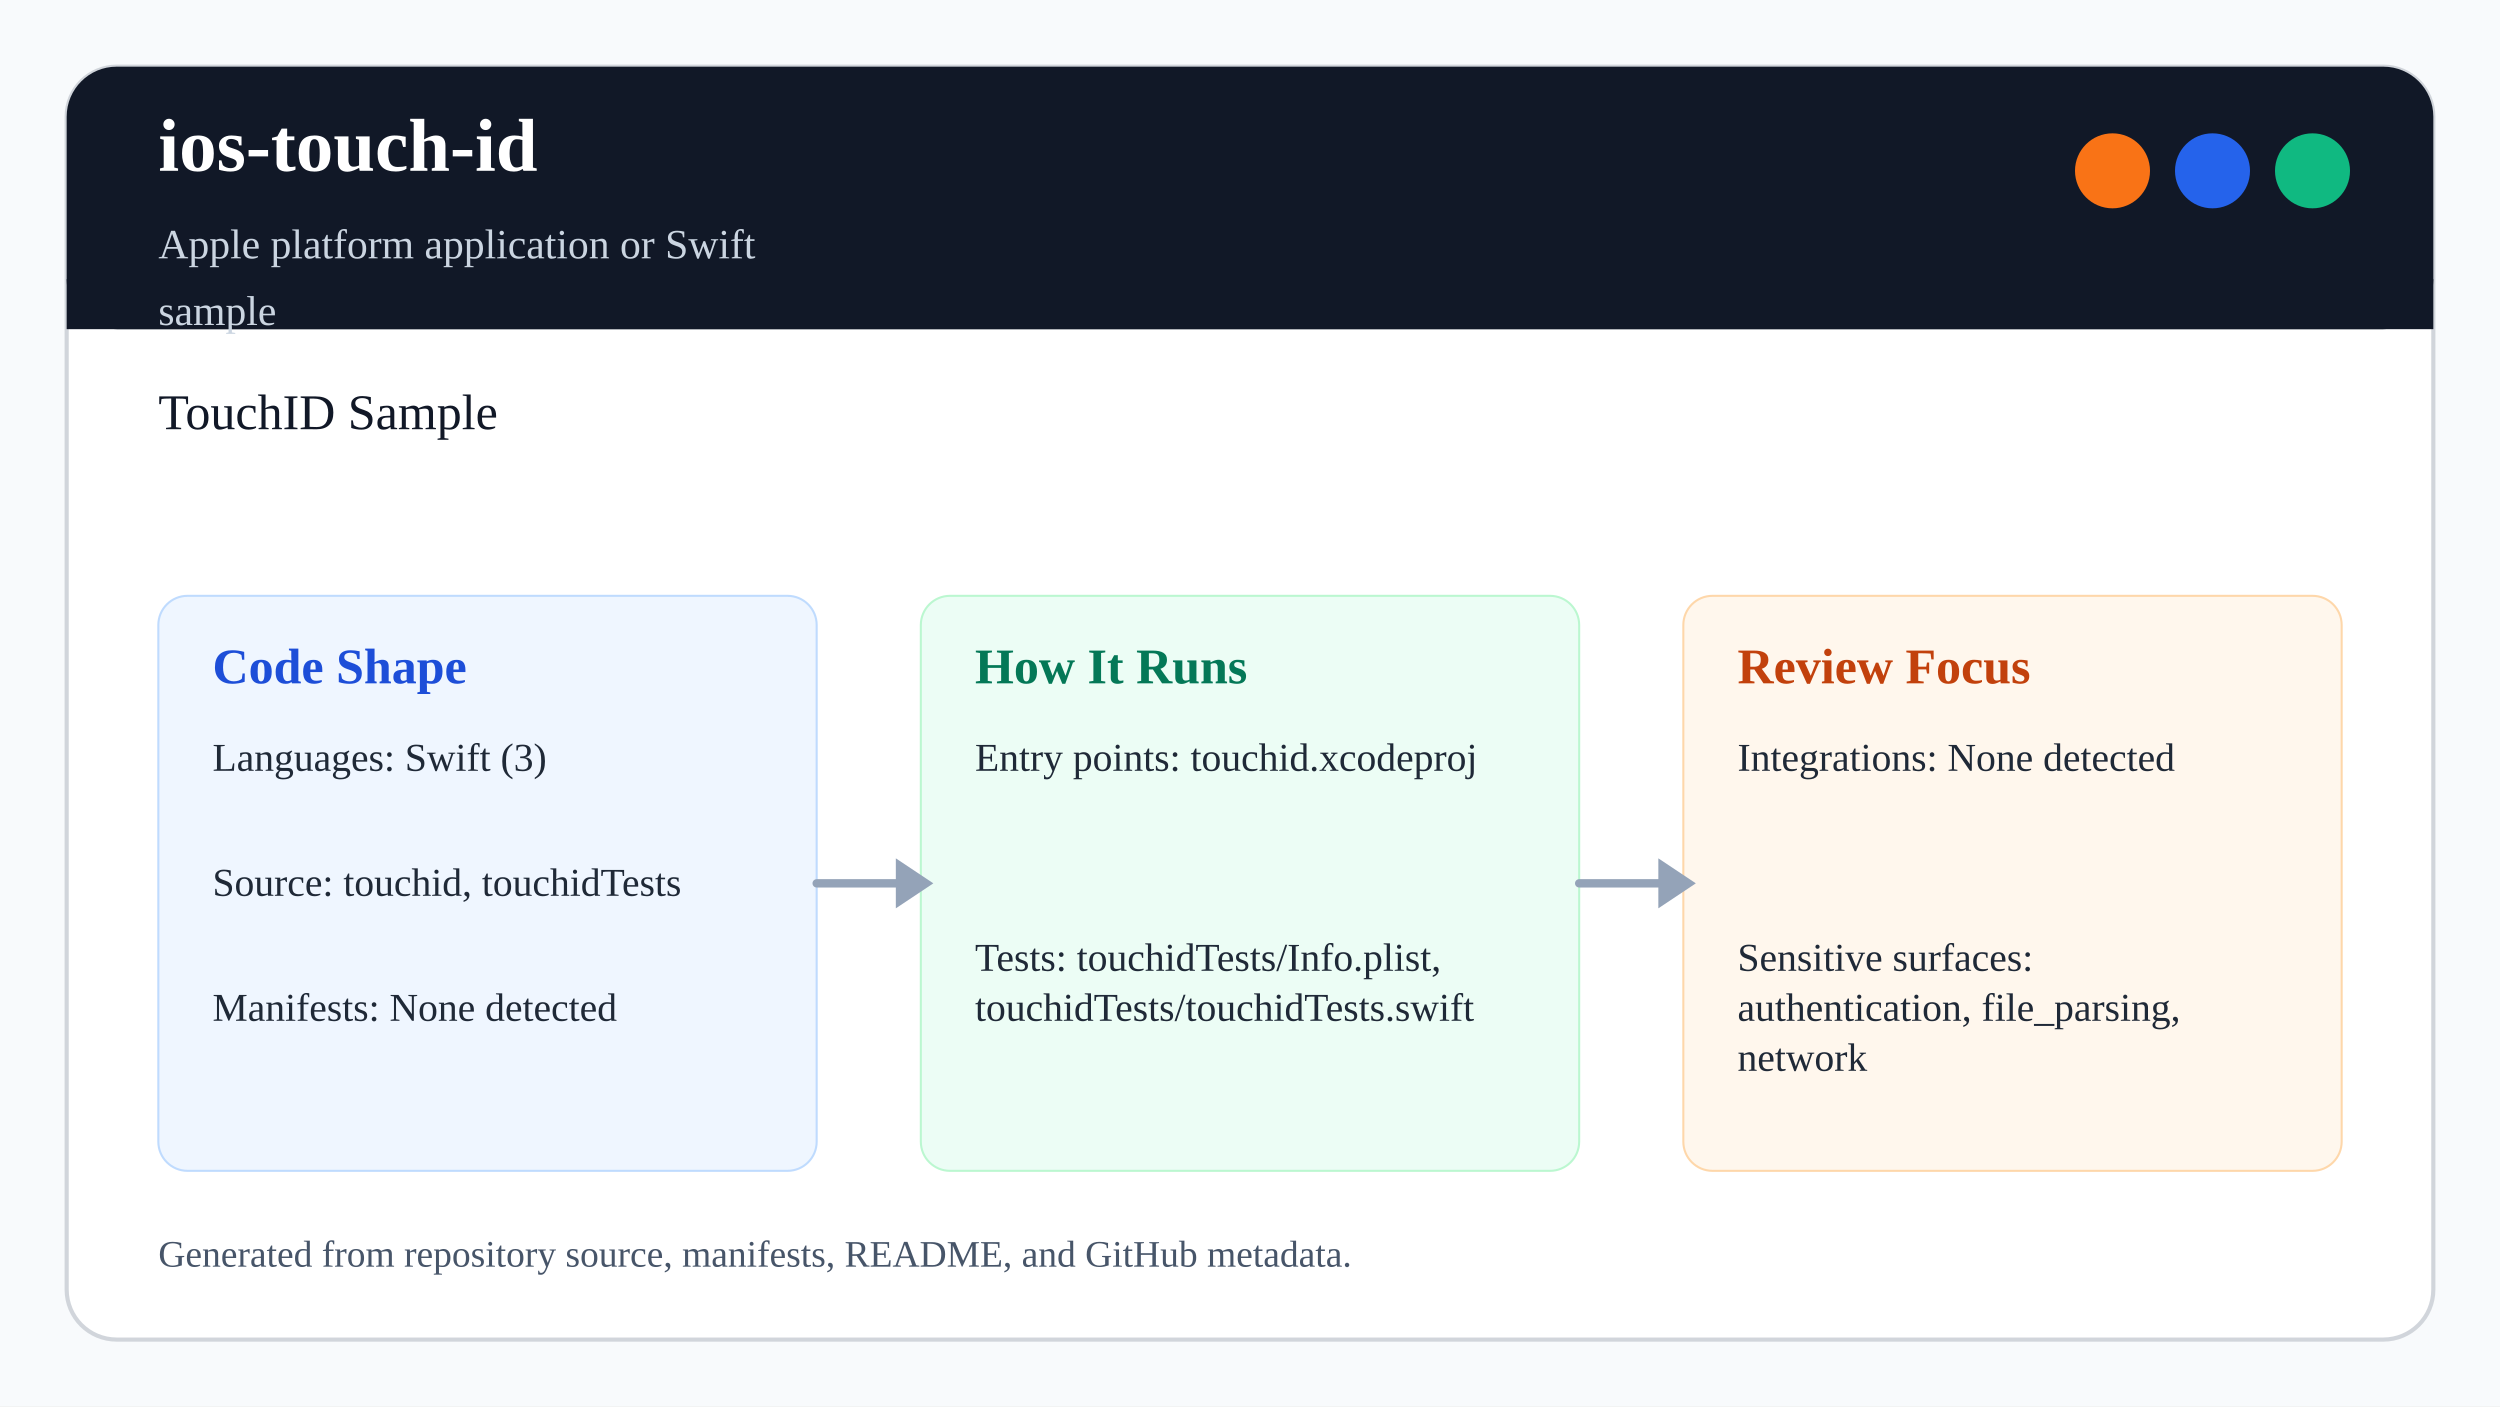
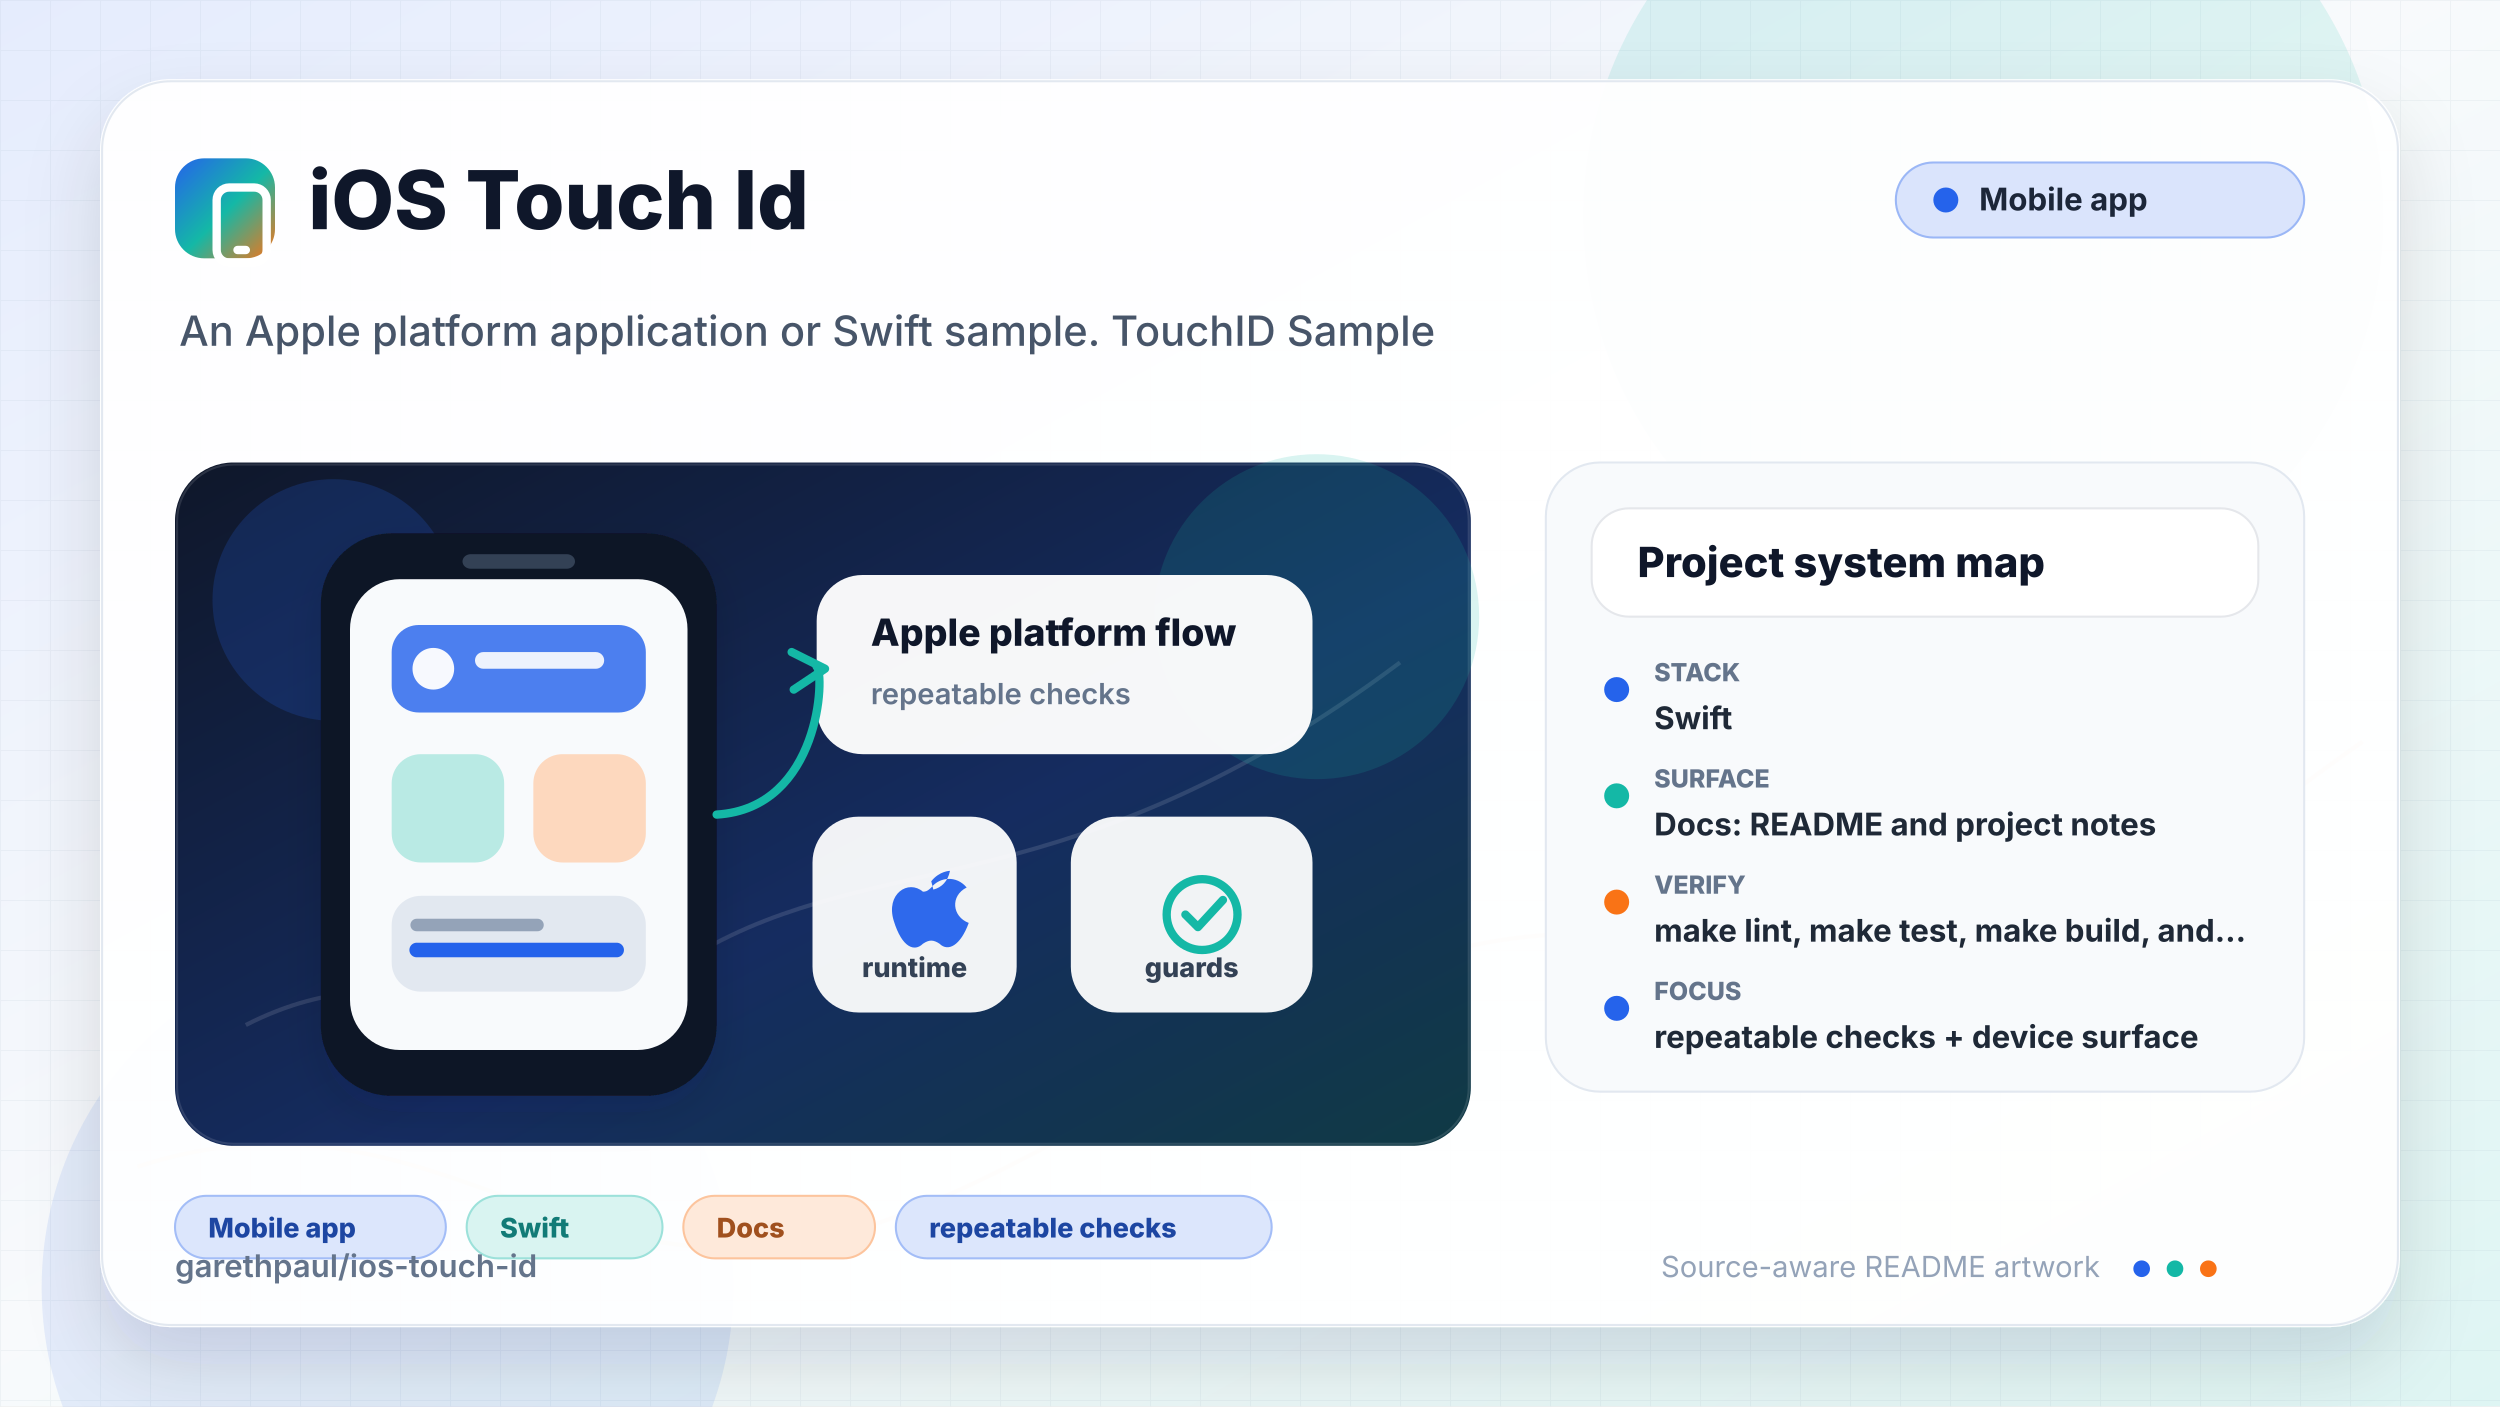
- <svg xmlns="http://www.w3.org/2000/svg" width="1200" height="675" viewBox="0 0 1200 675" role="img" aria-labelledby="title desc">
-   <rect width="1200" height="675" fill="#f8fafc" />
-   <rect x="32" y="32" width="1136" height="611" rx="24" fill="#ffffff" stroke="#d1d5db" stroke-width="2" />
-   <rect x="32" y="32" width="1136" height="126" rx="24" fill="#111827" />
-   <path d="M32 134h1136v24H32z" fill="#111827" />
-   <circle cx="1062" cy="82" r="18" fill="#2563eb" />
-   <circle cx="1110" cy="82" r="18" fill="#10b981" />
-   <circle cx="1014" cy="82" r="18" fill="#f97316" />
-   <text x="76" y="82" font-size="36" fill="#ffffff" font-weight="700">ios-touch-id</text>
-   <text x="76" y="124" font-size="20" fill="#cbd5e1">Apple platform application or Swift</text>
-   <text x="76" y="156" font-size="20" fill="#cbd5e1">sample</text>
-   <text x="76" y="206" font-size="24" fill="#111827">TouchID Sample</text>
-   <rect x="76" y="286" width="316" height="276" rx="14" fill="#eff6ff" stroke="#bfdbfe" />
-   <text x="102" y="328" font-size="24" font-weight="700" fill="#1d4ed8">Code Shape</text>
-   <text x="102" y="370" font-size="19" fill="#1f2937">Languages: Swift (3)</text>
-   <text x="102" y="430" font-size="19" fill="#1f2937">Source: touchid, touchidTests</text>
-   <text x="102" y="490" font-size="19" fill="#1f2937">Manifests: None detected</text>
-   <rect x="442" y="286" width="316" height="276" rx="14" fill="#ecfdf5" stroke="#bbf7d0" />
-   <text x="468" y="328" font-size="24" font-weight="700" fill="#047857">How It Runs</text>
-   <text x="468" y="370" font-size="19" fill="#1f2937">Entry points: touchid.xcodeproj</text>
-   <text x="468" y="466" font-size="19" fill="#1f2937">Tests: touchidTests/Info.plist,</text>
-   <text x="468" y="490" font-size="19" fill="#1f2937">touchidTests/touchidTests.swift</text>
-   <rect x="808" y="286" width="316" height="276" rx="14" fill="#fff7ed" stroke="#fed7aa" />
-   <text x="834" y="328" font-size="24" font-weight="700" fill="#c2410c">Review Focus</text>
-   <text x="834" y="370" font-size="19" fill="#1f2937">Integrations: None detected</text>
-   <text x="834" y="466" font-size="19" fill="#1f2937">Sensitive surfaces:</text>
-   <text x="834" y="490" font-size="19" fill="#1f2937">authentication, file_parsing,</text>
-   <text x="834" y="514" font-size="19" fill="#1f2937">network</text>
-   <path d="M392 424h50" stroke="#94a3b8" stroke-width="4" stroke-linecap="round" />
-   <path d="M430 412l18 12-18 12z" fill="#94a3b8" />
-   <path d="M758 424h50" stroke="#94a3b8" stroke-width="4" stroke-linecap="round" />
-   <path d="M796 412l18 12-18 12z" fill="#94a3b8" />
-   <text x="76" y="608" font-size="18" fill="#475569">Generated from repository source, manifests, README, and GitHub metadata.</text>
+ <svg xmlns="http://www.w3.org/2000/svg" width="1200" height="675" viewBox="0 0 1200 675" role="img" aria-labelledby="p139wrn8-title p139wrn8-desc">
+   <defs>
+     <linearGradient id="p139wrn8-bg" x1="0" y1="0" x2="1" y2="1">
+       <stop offset="0%" stop-color="#e5ecfd" />
+       <stop offset="48%" stop-color="#f8fafc" />
+       <stop offset="100%" stop-color="#def5f3" />
+     </linearGradient>
+     <linearGradient id="p139wrn8-stage" x1="0" y1="0" x2="1" y2="1">
+       <stop offset="0%" stop-color="#0f172a" />
+       <stop offset="58%" stop-color="#152c60" />
+       <stop offset="100%" stop-color="#103a45" />
+     </linearGradient>
+     <linearGradient id="p139wrn8-accent" x1="0" y1="0" x2="1" y2="1">
+       <stop offset="0%" stop-color="#2563eb" />
+       <stop offset="52%" stop-color="#14b8a6" />
+       <stop offset="100%" stop-color="#f97316" />
+     </linearGradient>
+     <linearGradient id="p139wrn8-soft" x1="0" y1="0" x2="1" y2="1">
+       <stop offset="0%" stop-color="#cbdafa" />
+       <stop offset="100%" stop-color="#fee0cc" />
+     </linearGradient>
+     <filter id="p139wrn8-shadow" x="-20%" y="-20%" width="140%" height="150%">
+       <feDropShadow dx="0" dy="18" stdDeviation="18" flood-color="#0f172a" flood-opacity="0.14" />
+     </filter>
+     <filter id="p139wrn8-miniShadow" x="-20%" y="-20%" width="140%" height="150%">
+       <feDropShadow dx="0" dy="8" stdDeviation="10" flood-color="#0f172a" flood-opacity="0.12" />
+     </filter>
+     <pattern id="p139wrn8-grid" width="24" height="24" patternUnits="userSpaceOnUse">
+       <path d="M24 0H0v24" fill="none" stroke="#94a3b8" stroke-opacity="0.16" stroke-width="1" />
+     </pattern>
+     <style>
+       .label { font: 700 13px ui-sans-serif, system-ui, -apple-system, BlinkMacSystemFont, "Segoe UI", sans-serif; letter-spacing: 0; text-transform: uppercase; }
+       .body { font-family: ui-sans-serif, system-ui, -apple-system, BlinkMacSystemFont, "Segoe UI", sans-serif; letter-spacing: 0; }
+     </style>
+   </defs>
+   <rect width="1200" height="675" fill="url(#p139wrn8-bg)" />
+   <rect width="1200" height="675" fill="url(#p139wrn8-grid)" opacity="0.65" />
+   <circle cx="186" cy="618" r="166" fill="#2563eb" opacity="0.10" />
+   <circle cx="952" cy="104" r="192" fill="#14b8a6" opacity="0.12" />
+   <path d="M66 560 C214 512 278 642 430 584 C576 528 676 408 838 462 C966 504 1034 426 1134 356" fill="none" stroke="#f97316" stroke-width="2" stroke-opacity="0.18" />
+   <rect x="48" y="38" width="1104" height="599" rx="34" fill="#ffffff" opacity="0.94" filter="url(#p139wrn8-shadow)" />
+   <rect x="49" y="39" width="1102" height="597" rx="33" fill="none" stroke="#e2e8f0" stroke-width="1" />
+   <g class="body">
+     <rect x="84" y="76" width="48" height="48" rx="14" fill="url(#p139wrn8-accent)" />
+     <rect x="104" y="90" width="24" height="36" rx="6" stroke="#ffffff" stroke-width="4" stroke-linecap="round" stroke-linejoin="round" fill="none" />
+     <path d="M16 30h4" transform="translate(98 90)" stroke="#ffffff" stroke-width="4" stroke-linecap="round" stroke-linejoin="round" fill="none" />
+     <text x="148" y="110" fill="#0f172a" font-size="39" font-weight="800">iOS Touch Id</text>
+     <rect x="910" y="78" width="196" height="36" rx="18" fill="#dae4fc" stroke="#9bb7f6" />
+     <circle cx="934" cy="96" r="6" fill="#2563eb" />
+     <text x="950" y="101" fill="#1c2639" font-size="15" font-weight="700">Mobile app</text>
+     <text x="86" y="166" fill="#475569" font-size="20" font-weight="500">An Apple platform application or Swift sample. TouchID Sample</text>
+   </g>
+   <g transform="translate(84 222)">
+     <rect x="0" y="0" width="622" height="328" rx="28" fill="url(#p139wrn8-stage)" />
+     <rect x="1" y="1" width="620" height="326" rx="27" fill="none" stroke="#ffffff" stroke-opacity="0.12" />
+     <path d="M34 270 C116 228 166 286 250 236 C338 184 430 214 588 96" fill="none" stroke="#ffffff" stroke-opacity="0.12" stroke-width="2" />
+     <circle cx="76" cy="66" r="58" fill="#2563eb" opacity="0.20" />
+     <circle cx="548" cy="74" r="78" fill="#14b8a6" opacity="0.16" />
+     <g class="body">
+       <rect x="70" y="34" width="190" height="270" rx="34" fill="#111827" filter="url(#p139wrn8-miniShadow)" />
+       <rect x="84" y="56" width="162" height="226" rx="24" fill="#f8fafc" />
+       <rect x="138" y="44" width="54" height="7" rx="4" fill="#334155" />
+       <rect x="104" y="78" width="122" height="42" rx="13" fill="#4c7fef" />
+       <circle cx="124" cy="99" r="10" fill="#ffffff" opacity="0.95" />
+       <rect x="144" y="91" width="62" height="8" rx="4" fill="#ffffff" opacity="0.9" />
+       <rect x="104" y="140" width="54" height="52" rx="14" fill="#b9eae4" />
+       <rect x="172" y="140" width="54" height="52" rx="14" fill="#fdd8be" />
+       <rect x="104" y="208" width="122" height="46" rx="14" fill="#e2e8f0" />
+       <path d="M116 234h96" stroke="#2563eb" stroke-width="7" stroke-linecap="round" />
+       <path d="M116 222h58" stroke="#94a3b8" stroke-width="6" stroke-linecap="round" />
+       <rect x="308" y="54" width="238" height="86" rx="22" fill="#ffffff" opacity="0.96" />
+       <text x="334" y="88" fill="#0f172a" font-size="18" font-weight="800">Apple platform flow</text>
+       <text x="334" y="116" fill="#64748b" font-size="14" font-weight="600">repeatable checks</text>
+       <path d="M260 169 C310 166 312 101 308 98" fill="none" stroke="#14b8a6" stroke-width="4" stroke-linecap="round" />
+       <path d="M296 91 l16 8 -15 10" fill="none" stroke="#14b8a6" stroke-width="4" stroke-linecap="round" stroke-linejoin="round" />
+       <rect x="306" y="170" width="98" height="94" rx="22" fill="#ffffff" opacity="0.94" />
+       <rect x="430" y="170" width="116" height="94" rx="22" fill="#ffffff" opacity="0.94" />
+       <path d="M25 7c4-5 9-5 9-5-1 5-4 8-8 9 M21 12c-7-6-18 1-14 14 4 13 10 15 14 11 3-2 5-2 8 0 4 4 10 1 14-10-8-3-9-13-1-17-5-6-13-5-17 0-2 2-3 2-4 2z" transform="translate(338 194)" fill="#2563eb" opacity="0.95" />
+       <circle cx="493" cy="217" r="17" stroke="#14b8a6" stroke-width="4" stroke-linecap="round" stroke-linejoin="round" fill="none" />
+       <path d="M13 21l6 6 12-13" transform="translate(472 196)" stroke="#14b8a6" stroke-width="4" stroke-linecap="round" stroke-linejoin="round" fill="none" />
+       <text x="355" y="247" fill="#334155" font-size="13" text-anchor="middle" font-weight="800">runtime</text>
+       <text x="488" y="247" fill="#334155" font-size="13" text-anchor="middle" font-weight="800">guards</text>
+     </g>
+   </g>
+   <g class="body" transform="translate(742 222)">
+     <rect x="0" y="0" width="364" height="302" rx="26" fill="#f8fafc" stroke="#e2e8f0" />
+     <rect x="22" y="22" width="320" height="52" rx="18" fill="#ffffff" stroke="#e5e7eb" />
+     <text x="44" y="55" fill="#0f172a" font-size="20" font-weight="800">Project system map</text>
+     <g transform="translate(24 94)">
+       <circle cx="10" cy="15" r="6" fill="#2563eb" />
+       <text x="28" y="11" fill="#64748b" font-size="12" font-weight="800">STACK</text>
+       <text x="28" y="34" fill="#1f2937" font-size="15" font-weight="650">Swift</text>
+     </g>
+     <g transform="translate(24 145)">
+       <circle cx="10" cy="15" r="6" fill="#14b8a6" />
+       <text x="28" y="11" fill="#64748b" font-size="12" font-weight="800">SURFACE</text>
+       <text x="28" y="34" fill="#1f2937" font-size="15" font-weight="650">Docs: README and project notes</text>
+     </g>
+     <g transform="translate(24 196)">
+       <circle cx="10" cy="15" r="6" fill="#f97316" />
+       <text x="28" y="11" fill="#64748b" font-size="12" font-weight="800">VERIFY</text>
+       <text x="28" y="34" fill="#1f2937" font-size="15" font-weight="650">make lint, make test, make build, and...</text>
+     </g>
+     <g transform="translate(24 247)">
+       <circle cx="10" cy="15" r="6" fill="#2563eb" />
+       <text x="28" y="11" fill="#64748b" font-size="12" font-weight="800">FOCUS</text>
+       <text x="28" y="34" fill="#1f2937" font-size="15" font-weight="650">repeatable checks + device surface</text>
+     </g>
+   </g>
+   <g class="body">
+     <rect x="84" y="574" width="130" height="30" rx="15" fill="#dce6fc" stroke="#a3bdf7" />
+     <text x="100" y="594" fill="#1d46a2" font-size="13" font-weight="800">Mobile app</text>
+     <rect x="224" y="574" width="94" height="30" rx="15" fill="#d9f4f1" stroke="#9ce1da" />
+     <text x="240" y="594" fill="#127b77" font-size="13" font-weight="800">Swift</text>
+     <rect x="328" y="574" width="92" height="30" rx="15" fill="#fee9da" stroke="#fcc49d" />
+     <text x="344" y="594" fill="#a0501e" font-size="13" font-weight="800">Docs</text>
+     <rect x="430" y="574" width="180.4" height="30" rx="15" fill="#dce6fc" stroke="#a3bdf7" />
+     <text x="446" y="594" fill="#1d46a2" font-size="13" font-weight="800">repeatable checks</text>
+   </g>
+   <g class="body">
+     <text x="84" y="613" fill="#64748b" font-size="15" font-weight="600">garethpaul/ios-touch-id</text>
+     <text x="1008" y="613" fill="#94a3b8" font-size="14" text-anchor="end">Source-aware README artwork</text>
+     <circle cx="1028" cy="609" r="4" fill="#2563eb" />
+     <circle cx="1044" cy="609" r="4" fill="#14b8a6" />
+     <circle cx="1060" cy="609" r="4" fill="#f97316" />
+   </g>
</svg>
